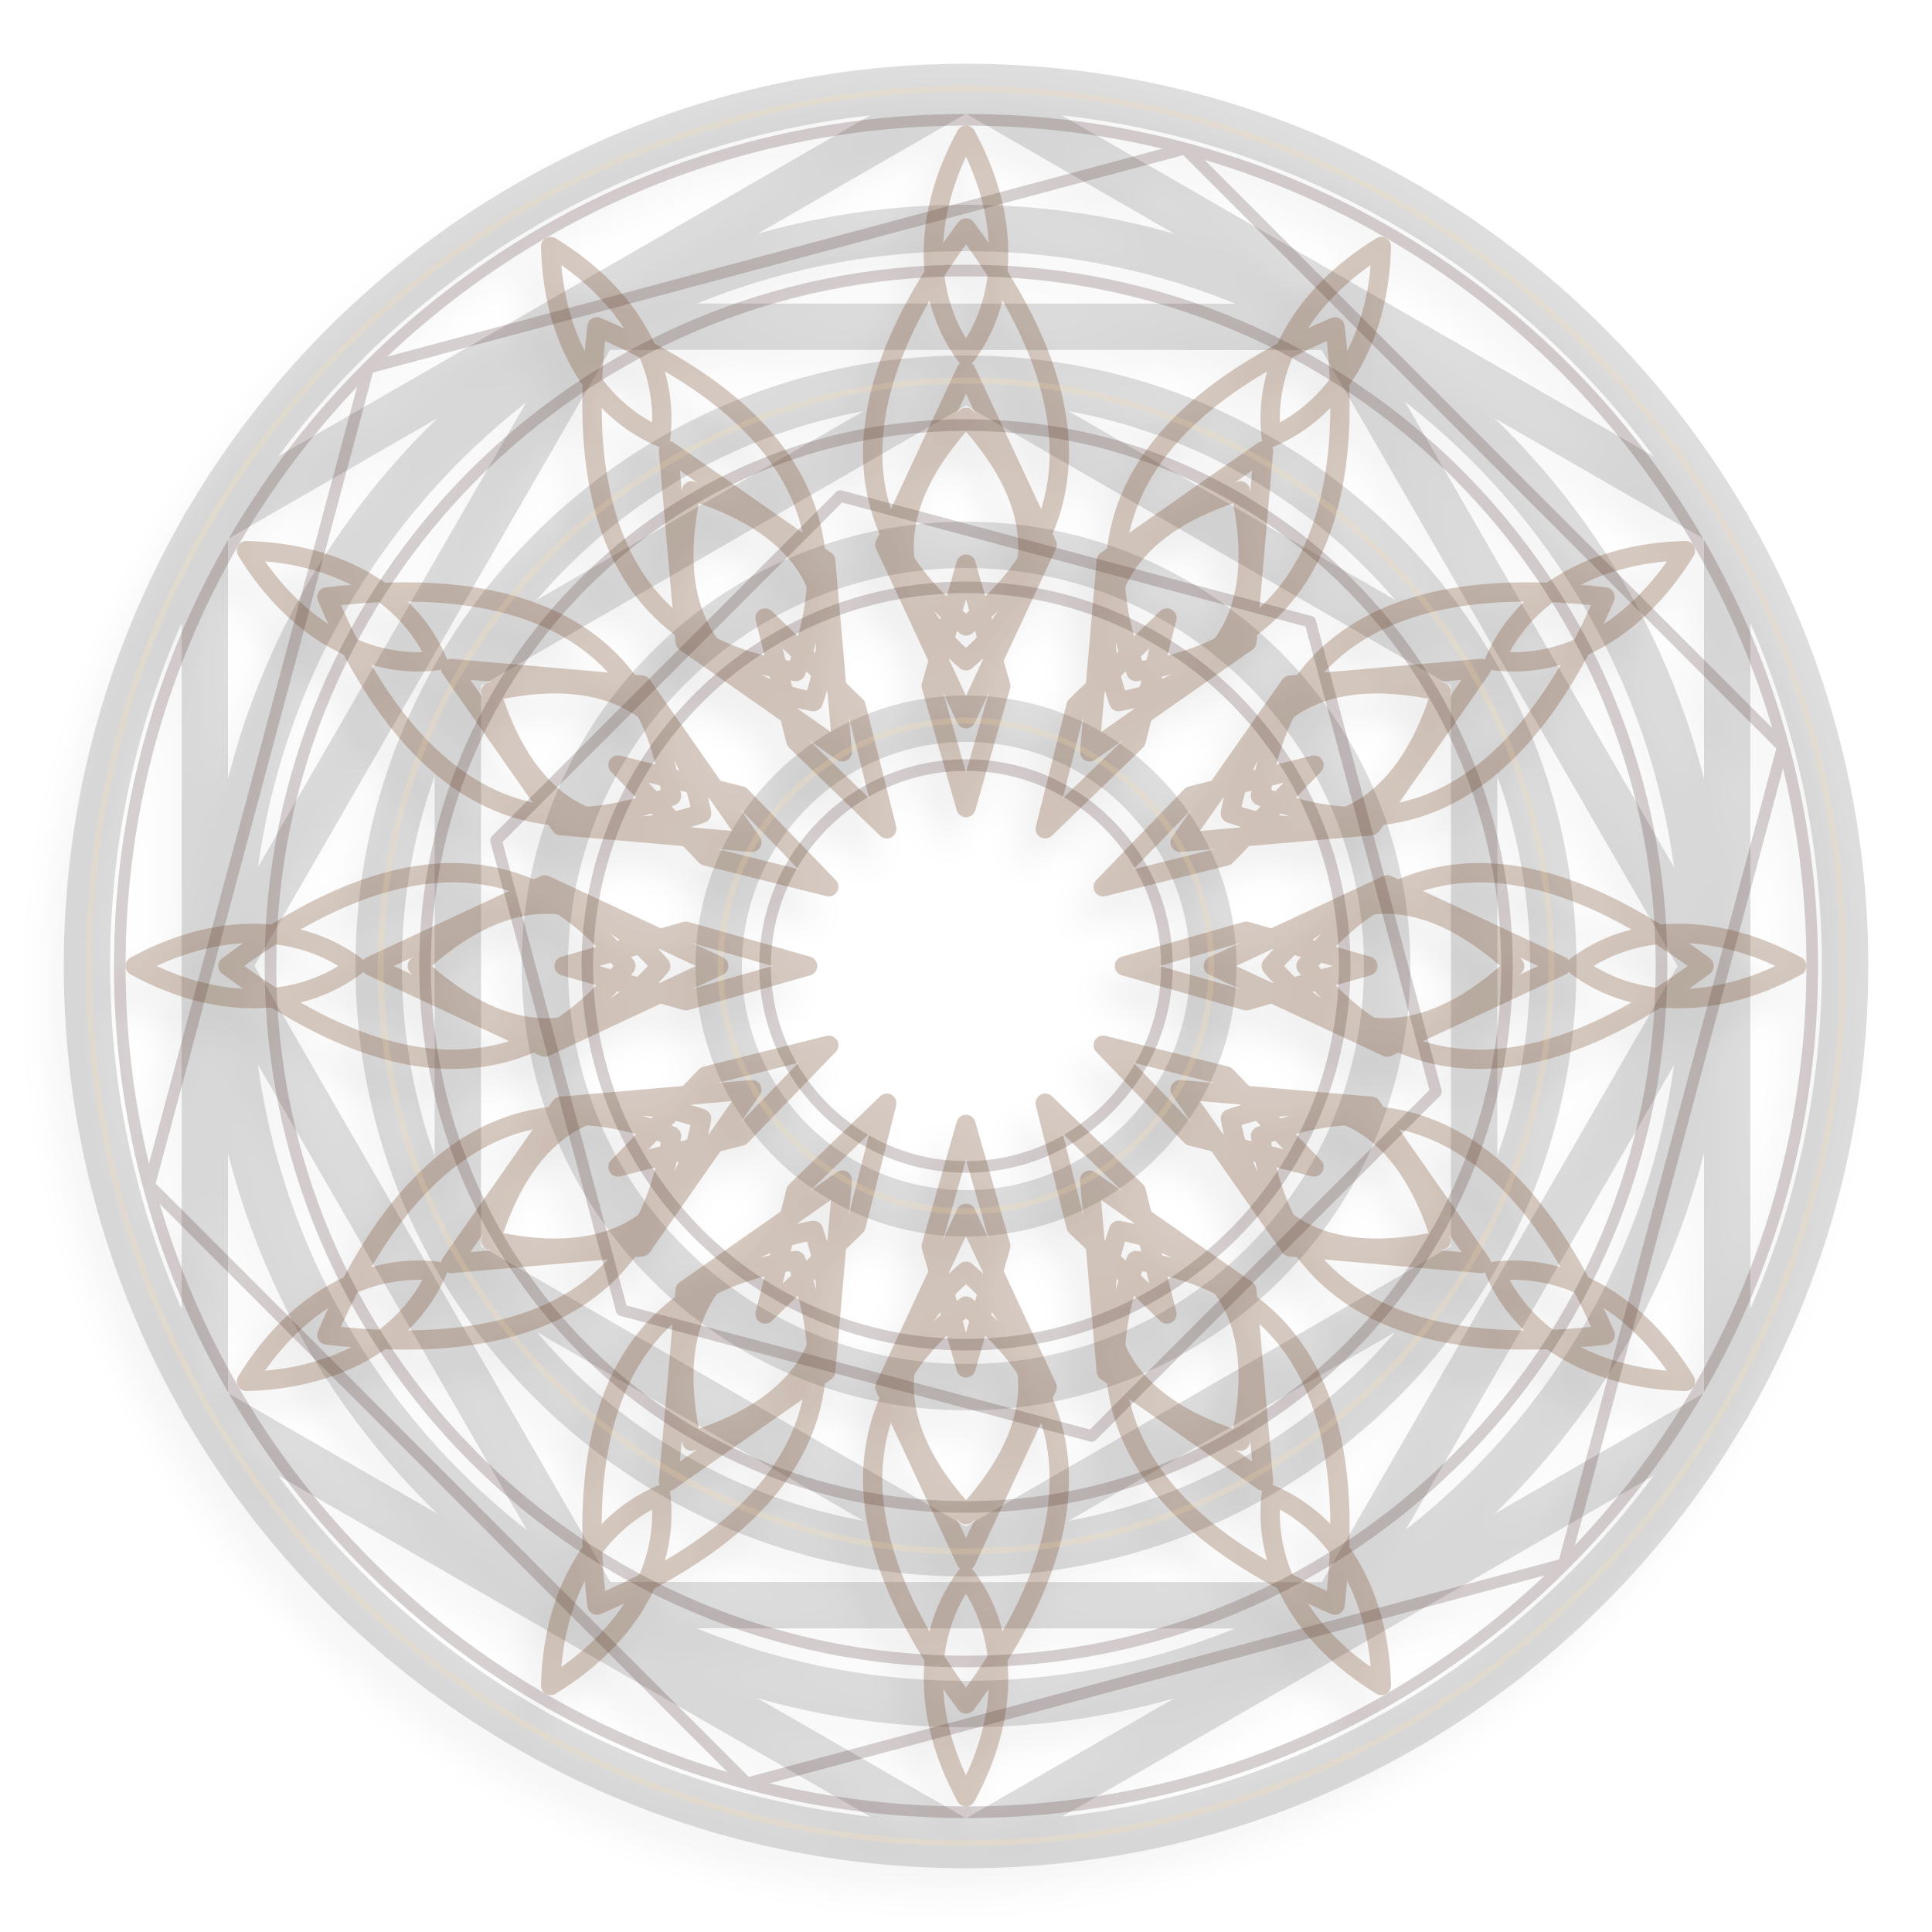
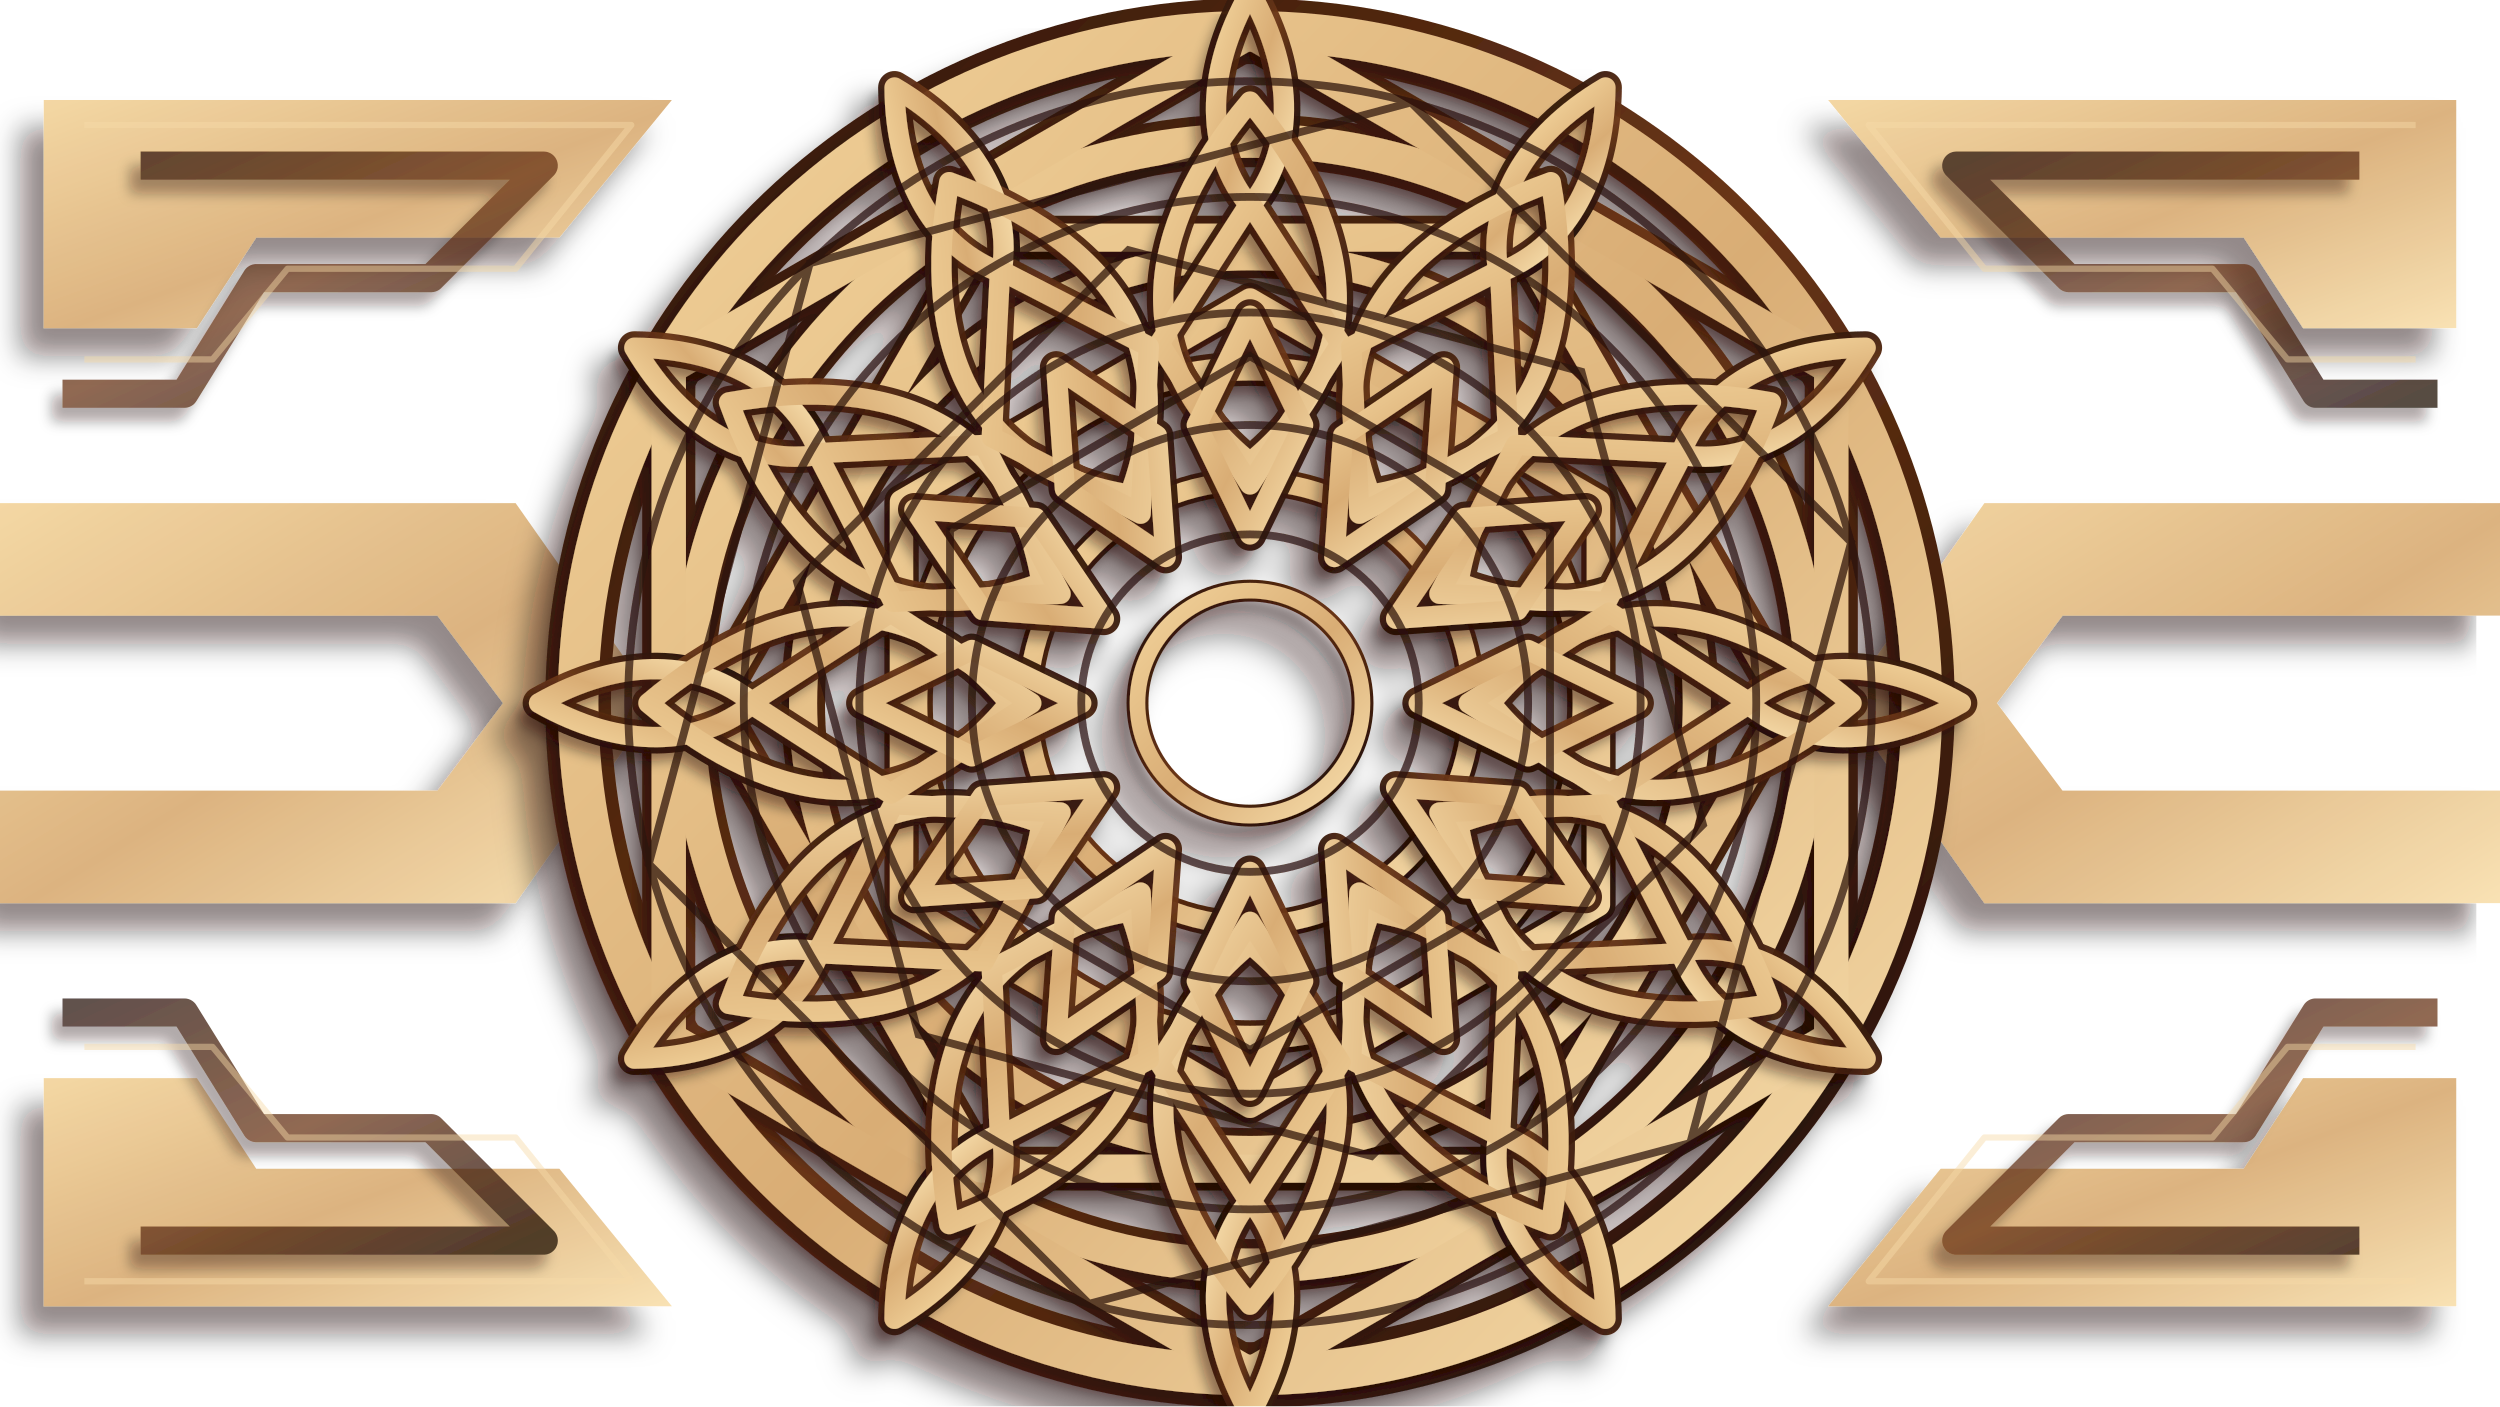
- <svg xmlns="http://www.w3.org/2000/svg" viewBox="0 0 1000 1000">
+ <svg xmlns="http://www.w3.org/2000/svg" viewBox="0 0 1600 900" preserveAspectRatio="xMidYMid slice">
  <defs>
-     <filter id="cut-shadow" x="-10%" y="-10%" width="120%" height="120%">
-       <feDropShadow dx="-10" dy="14" stdDeviation="8" flood-color="#090402" flood-opacity=".22" />
+     <filter id="deepShadow" x="-12%" y="-12%" width="124%" height="124%">
+       <feDropShadow dx="-15" dy="18" stdDeviation="9" flood-color="#080402" flood-opacity=".50" />
    </filter>
-     <path id="petal" d="M0,-382 C54,-310 74,-234 0,-176 C-74,-234 -54,-310 0,-382Z" />
-     <path id="small-petal" d="M0,-284 C37,-244 48,-199 0,-158 C-48,-199 -37,-244 0,-284Z" />
-     <path id="leaf" d="M0,-430 C24,-386 21,-344 0,-316 C-21,-344 -24,-386 0,-430Z" />
-     <g id="spoke">
+     <filter id="rimShadow" x="-8%" y="-8%" width="116%" height="116%">
+       <feDropShadow dx="-7" dy="9" stdDeviation="4" flood-color="#120704" flood-opacity=".45" />
+     </filter>
+     <linearGradient id="ply" x1="0" y1="0" x2="1" y2="1">
+       <stop offset="0" stop-color="#f3d49c" />
+       <stop offset=".52" stop-color="#d9ad75" />
+       <stop offset="1" stop-color="#f8dfad" />
+     </linearGradient>
+     <linearGradient id="burn" x1="0" y1="0" x2="1" y2="1">
+       <stop offset="0" stop-color="#2b1308" />
+       <stop offset=".5" stop-color="#6a3516" />
+       <stop offset="1" stop-color="#1b0a04" />
+     </linearGradient>
+     <path id="petal" d="M0,-385 C70,-302 78,-218 0,-154 C-78,-218 -70,-302 0,-385Z" />
+     <path id="leaf" d="M0,-455 C30,-402 28,-352 0,-318 C-28,-352 -30,-402 0,-455Z" />
+     <g id="mandalaSpoke">
+       <use href="#leaf" />
      <use href="#petal" />
-       <use href="#small-petal" />
-       <use href="#leaf" />
-       <path d="M0,-128 L42,-218 L0,-308 L-42,-218Z" />
-       <path d="M0,-82 L18,-145 L0,-208 L-18,-145Z" />
+       <path d="M0,-320 L58,-230 L0,-140 L-58,-230Z" />
+       <path d="M0,-248 L34,-178 L0,-108 L-34,-178Z" />
    </g>
  </defs>
-   <rect width="1000" height="1000" fill="none" />
-   <g transform="translate(500 500)" fill="none" stroke-linecap="round" stroke-linejoin="round" filter="url(#cut-shadow)">
-     <g stroke="#120704" stroke-width="24" opacity=".13">
-       <circle r="455" />
-       <circle r="382" />
-       <circle r="304" />
-       <circle r="218" />
-       <circle r="128" />
-       <path d="M0,-455 L394,-228 L394,228 L0,455 L-394,228 L-394,-228Z" />
-       <path d="M0,-382 L331,-191 L331,191 L0,382 L-331,191 L-331,-191Z" transform="rotate(30)" />
-       <path d="M0,-304 L263,-152 L263,152 L0,304 L-263,152 L-263,-152Z" />
+   <rect width="1600" height="900" fill="none" />
+   <g opacity=".92" filter="url(#deepShadow)">
+     <path fill="url(#ply)" d="M28 64H430L358 152H164L126 210H28Z" />
+     <path fill="url(#ply)" d="M1572 64H1170L1242 152H1436L1474 210H1572Z" />
+     <path fill="url(#ply)" d="M28 836H430L358 748H164L126 690H28Z" />
+     <path fill="url(#ply)" d="M1572 836H1170L1242 748H1436L1474 690H1572Z" />
+     <path fill="url(#ply)" d="M0 322H330L420 450L330 578H0V506H280L322 450L280 394H0Z" />
+     <path fill="url(#ply)" d="M1600 322H1270L1180 450L1270 578H1600V506H1320L1278 450L1320 394H1600Z" />
+   </g>
+   <g transform="translate(800 450)" filter="url(#deepShadow)">
+     <g fill="none" stroke="url(#burn)" stroke-linejoin="round" stroke-linecap="round">
+       <circle r="430" stroke-width="42" />
+       <circle r="360" stroke-width="34" />
+       <circle r="286" stroke-width="28" />
+       <circle r="214" stroke-width="22" />
+       <circle r="142" stroke-width="18" />
+       <circle r="72" stroke-width="14" />
+       <path d="M0,-430 L372,-215 L372,215 L0,430 L-372,215 L-372,-215Z" stroke-width="34" />
+       <path d="M0,-344 L298,-172 L298,172 L0,344 L-298,172 L-298,-172Z" transform="rotate(30)" stroke-width="28" />
+       <path d="M0,-258 L223,-129 L223,129 L0,258 L-223,129 L-223,-129Z" stroke-width="22" />
    </g>
-     <g stroke="#5b2a0e" stroke-width="10" opacity=".24">
-       <use href="#spoke" transform="rotate(0)" />
-       <use href="#spoke" transform="rotate(30)" />
-       <use href="#spoke" transform="rotate(60)" />
-       <use href="#spoke" transform="rotate(90)" />
-       <use href="#spoke" transform="rotate(120)" />
-       <use href="#spoke" transform="rotate(150)" />
-       <use href="#spoke" transform="rotate(180)" />
-       <use href="#spoke" transform="rotate(210)" />
-       <use href="#spoke" transform="rotate(240)" />
-       <use href="#spoke" transform="rotate(270)" />
-       <use href="#spoke" transform="rotate(300)" />
-       <use href="#spoke" transform="rotate(330)" />
+     <g fill="none" stroke="url(#ply)" stroke-linejoin="round" stroke-linecap="round" filter="url(#rimShadow)">
+       <circle r="430" stroke-width="26" />
+       <circle r="360" stroke-width="22" />
+       <circle r="286" stroke-width="18" />
+       <circle r="214" stroke-width="15" />
+       <circle r="142" stroke-width="12" />
+       <circle r="72" stroke-width="10" />
+       <path d="M0,-430 L372,-215 L372,215 L0,430 L-372,215 L-372,-215Z" stroke-width="22" />
+       <path d="M0,-344 L298,-172 L298,172 L0,344 L-298,172 L-298,-172Z" transform="rotate(30)" stroke-width="18" />
+       <path d="M0,-258 L223,-129 L223,129 L0,258 L-223,129 L-223,-129Z" stroke-width="15" />
    </g>
-     <g stroke="#1a0a04" stroke-width="6" opacity=".18">
-       <circle r="438" />
-       <circle r="360" />
-       <circle r="280" />
-       <circle r="196" />
-       <circle r="104" />
-       <path d="M0,-438 L379,-219 L379,219 L0,438 L-379,219 L-379,-219Z" transform="rotate(15)" />
-       <path d="M0,-252 L218,-126 L218,126 L0,252 L-218,126 L-218,-126Z" transform="rotate(45)" />
+     <g fill="none" stroke="url(#burn)" stroke-width="21" stroke-linejoin="round" stroke-linecap="round" opacity=".95">
+       <use href="#mandalaSpoke" transform="rotate(0)" />
+       <use href="#mandalaSpoke" transform="rotate(30)" />
+       <use href="#mandalaSpoke" transform="rotate(60)" />
+       <use href="#mandalaSpoke" transform="rotate(90)" />
+       <use href="#mandalaSpoke" transform="rotate(120)" />
+       <use href="#mandalaSpoke" transform="rotate(150)" />
+       <use href="#mandalaSpoke" transform="rotate(180)" />
+       <use href="#mandalaSpoke" transform="rotate(210)" />
+       <use href="#mandalaSpoke" transform="rotate(240)" />
+       <use href="#mandalaSpoke" transform="rotate(270)" />
+       <use href="#mandalaSpoke" transform="rotate(300)" />
+       <use href="#mandalaSpoke" transform="rotate(330)" />
    </g>
-     <g stroke="#f4d394" stroke-width="3" opacity=".18">
-       <circle r="454" />
-       <circle r="303" />
-       <circle r="127" />
+     <g fill="none" stroke="url(#ply)" stroke-width="13" stroke-linejoin="round" stroke-linecap="round" filter="url(#rimShadow)">
+       <use href="#mandalaSpoke" transform="rotate(0)" />
+       <use href="#mandalaSpoke" transform="rotate(30)" />
+       <use href="#mandalaSpoke" transform="rotate(60)" />
+       <use href="#mandalaSpoke" transform="rotate(90)" />
+       <use href="#mandalaSpoke" transform="rotate(120)" />
+       <use href="#mandalaSpoke" transform="rotate(150)" />
+       <use href="#mandalaSpoke" transform="rotate(180)" />
+       <use href="#mandalaSpoke" transform="rotate(210)" />
+       <use href="#mandalaSpoke" transform="rotate(240)" />
+       <use href="#mandalaSpoke" transform="rotate(270)" />
+       <use href="#mandalaSpoke" transform="rotate(300)" />
+       <use href="#mandalaSpoke" transform="rotate(330)" />
+     </g>
+     <g fill="none" stroke="#2a1107" stroke-width="5" opacity=".72">
+       <circle r="398" />
+       <circle r="324" />
+       <circle r="250" />
+       <circle r="178" />
+       <circle r="108" />
+       <path d="M0,-398 L345,-199 L345,199 L0,398 L-345,199 L-345,-199Z" transform="rotate(15)" />
+       <path d="M0,-300 L260,-150 L260,150 L0,300 L-260,150 L-260,-150Z" transform="rotate(45)" />
+       <path d="M0,-222 L192,-111 L192,111 L0,222 L-192,111 L-192,-111Z" />
    </g>
  </g>
+   <g opacity=".74" fill="none" stroke="url(#burn)" stroke-width="18" stroke-linejoin="round" filter="url(#rimShadow)">
+     <path d="M90 106H348L276 178H164L118 252H40" />
+     <path d="M1510 106H1252L1324 178H1436L1482 252H1560" />
+     <path d="M90 794H348L276 722H164L118 648H40" />
+     <path d="M1510 794H1252L1324 722H1436L1482 648H1560" />
+     <path d="M74 450H286" />
+     <path d="M1314 450H1526" />
+   </g>
+   <g opacity=".46" fill="none" stroke="#f7dba8" stroke-width="4" stroke-linejoin="round">
+     <path d="M54 80H404L330 172H184L136 230H54" />
+     <path d="M1546 80H1196L1270 172H1416L1464 230H1546" />
+     <path d="M54 820H404L330 728H184L136 670H54" />
+     <path d="M1546 820H1196L1270 728H1416L1464 670H1546" />
+   </g>
</svg>
